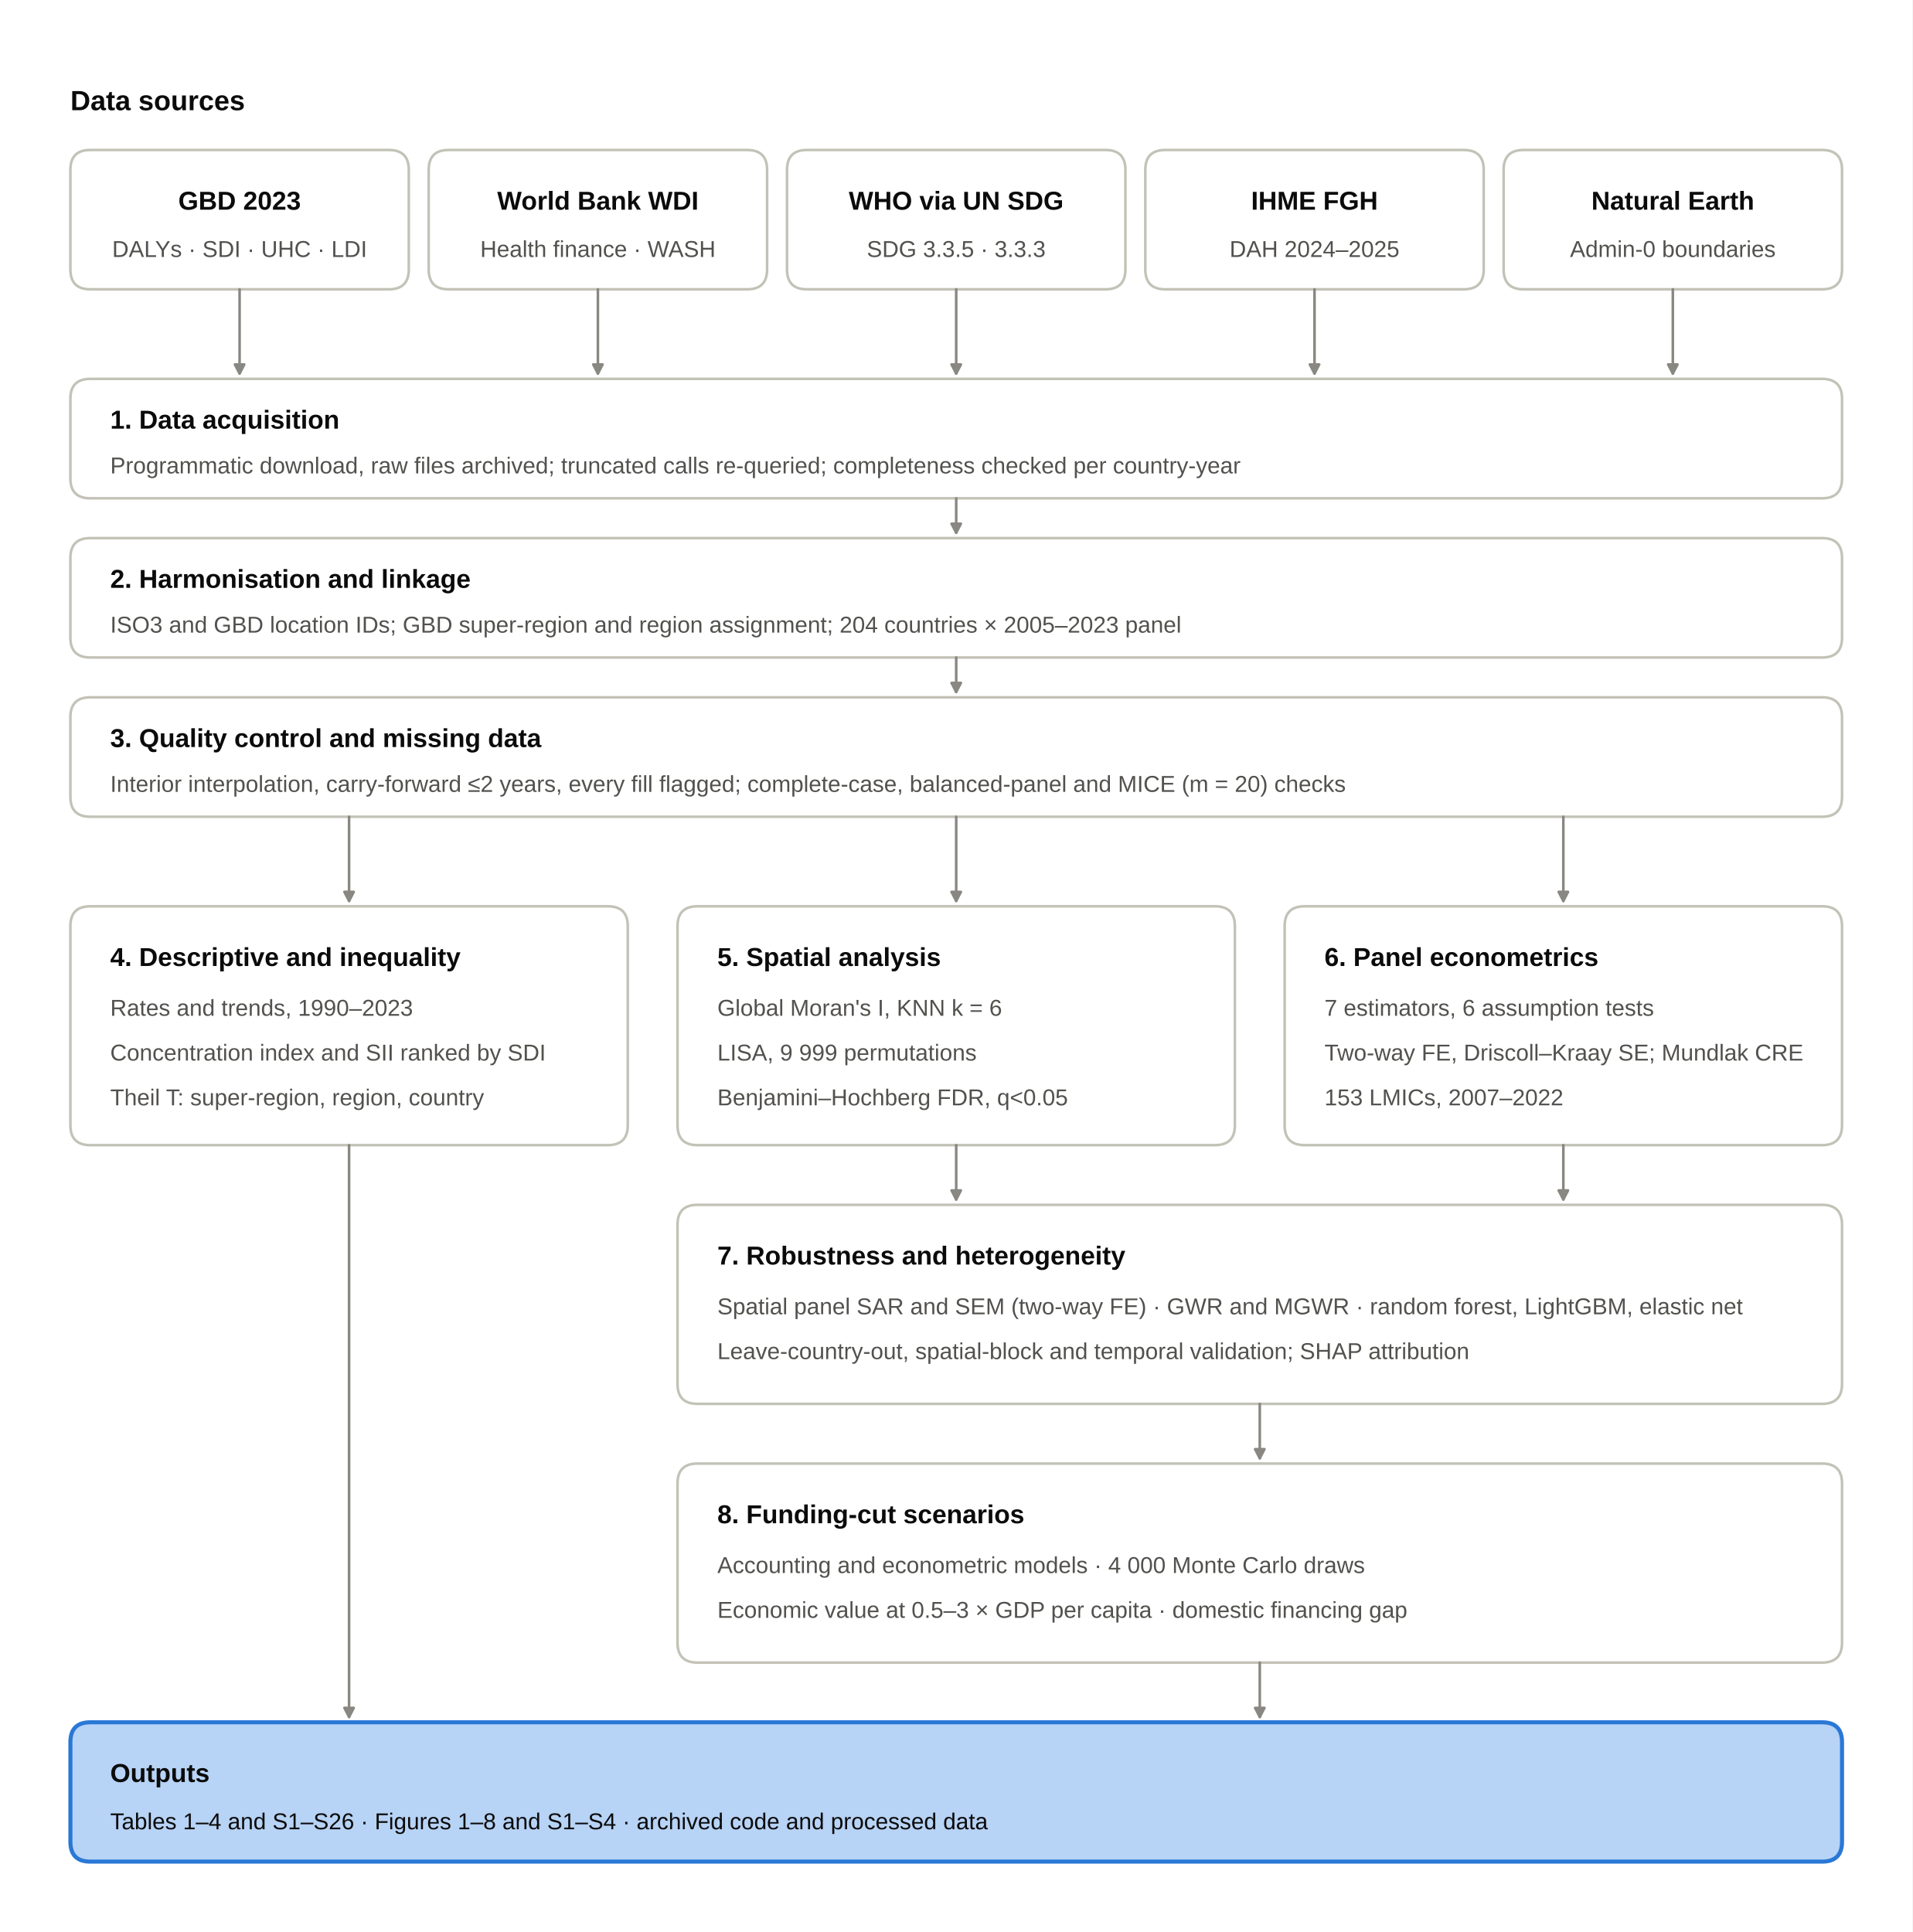
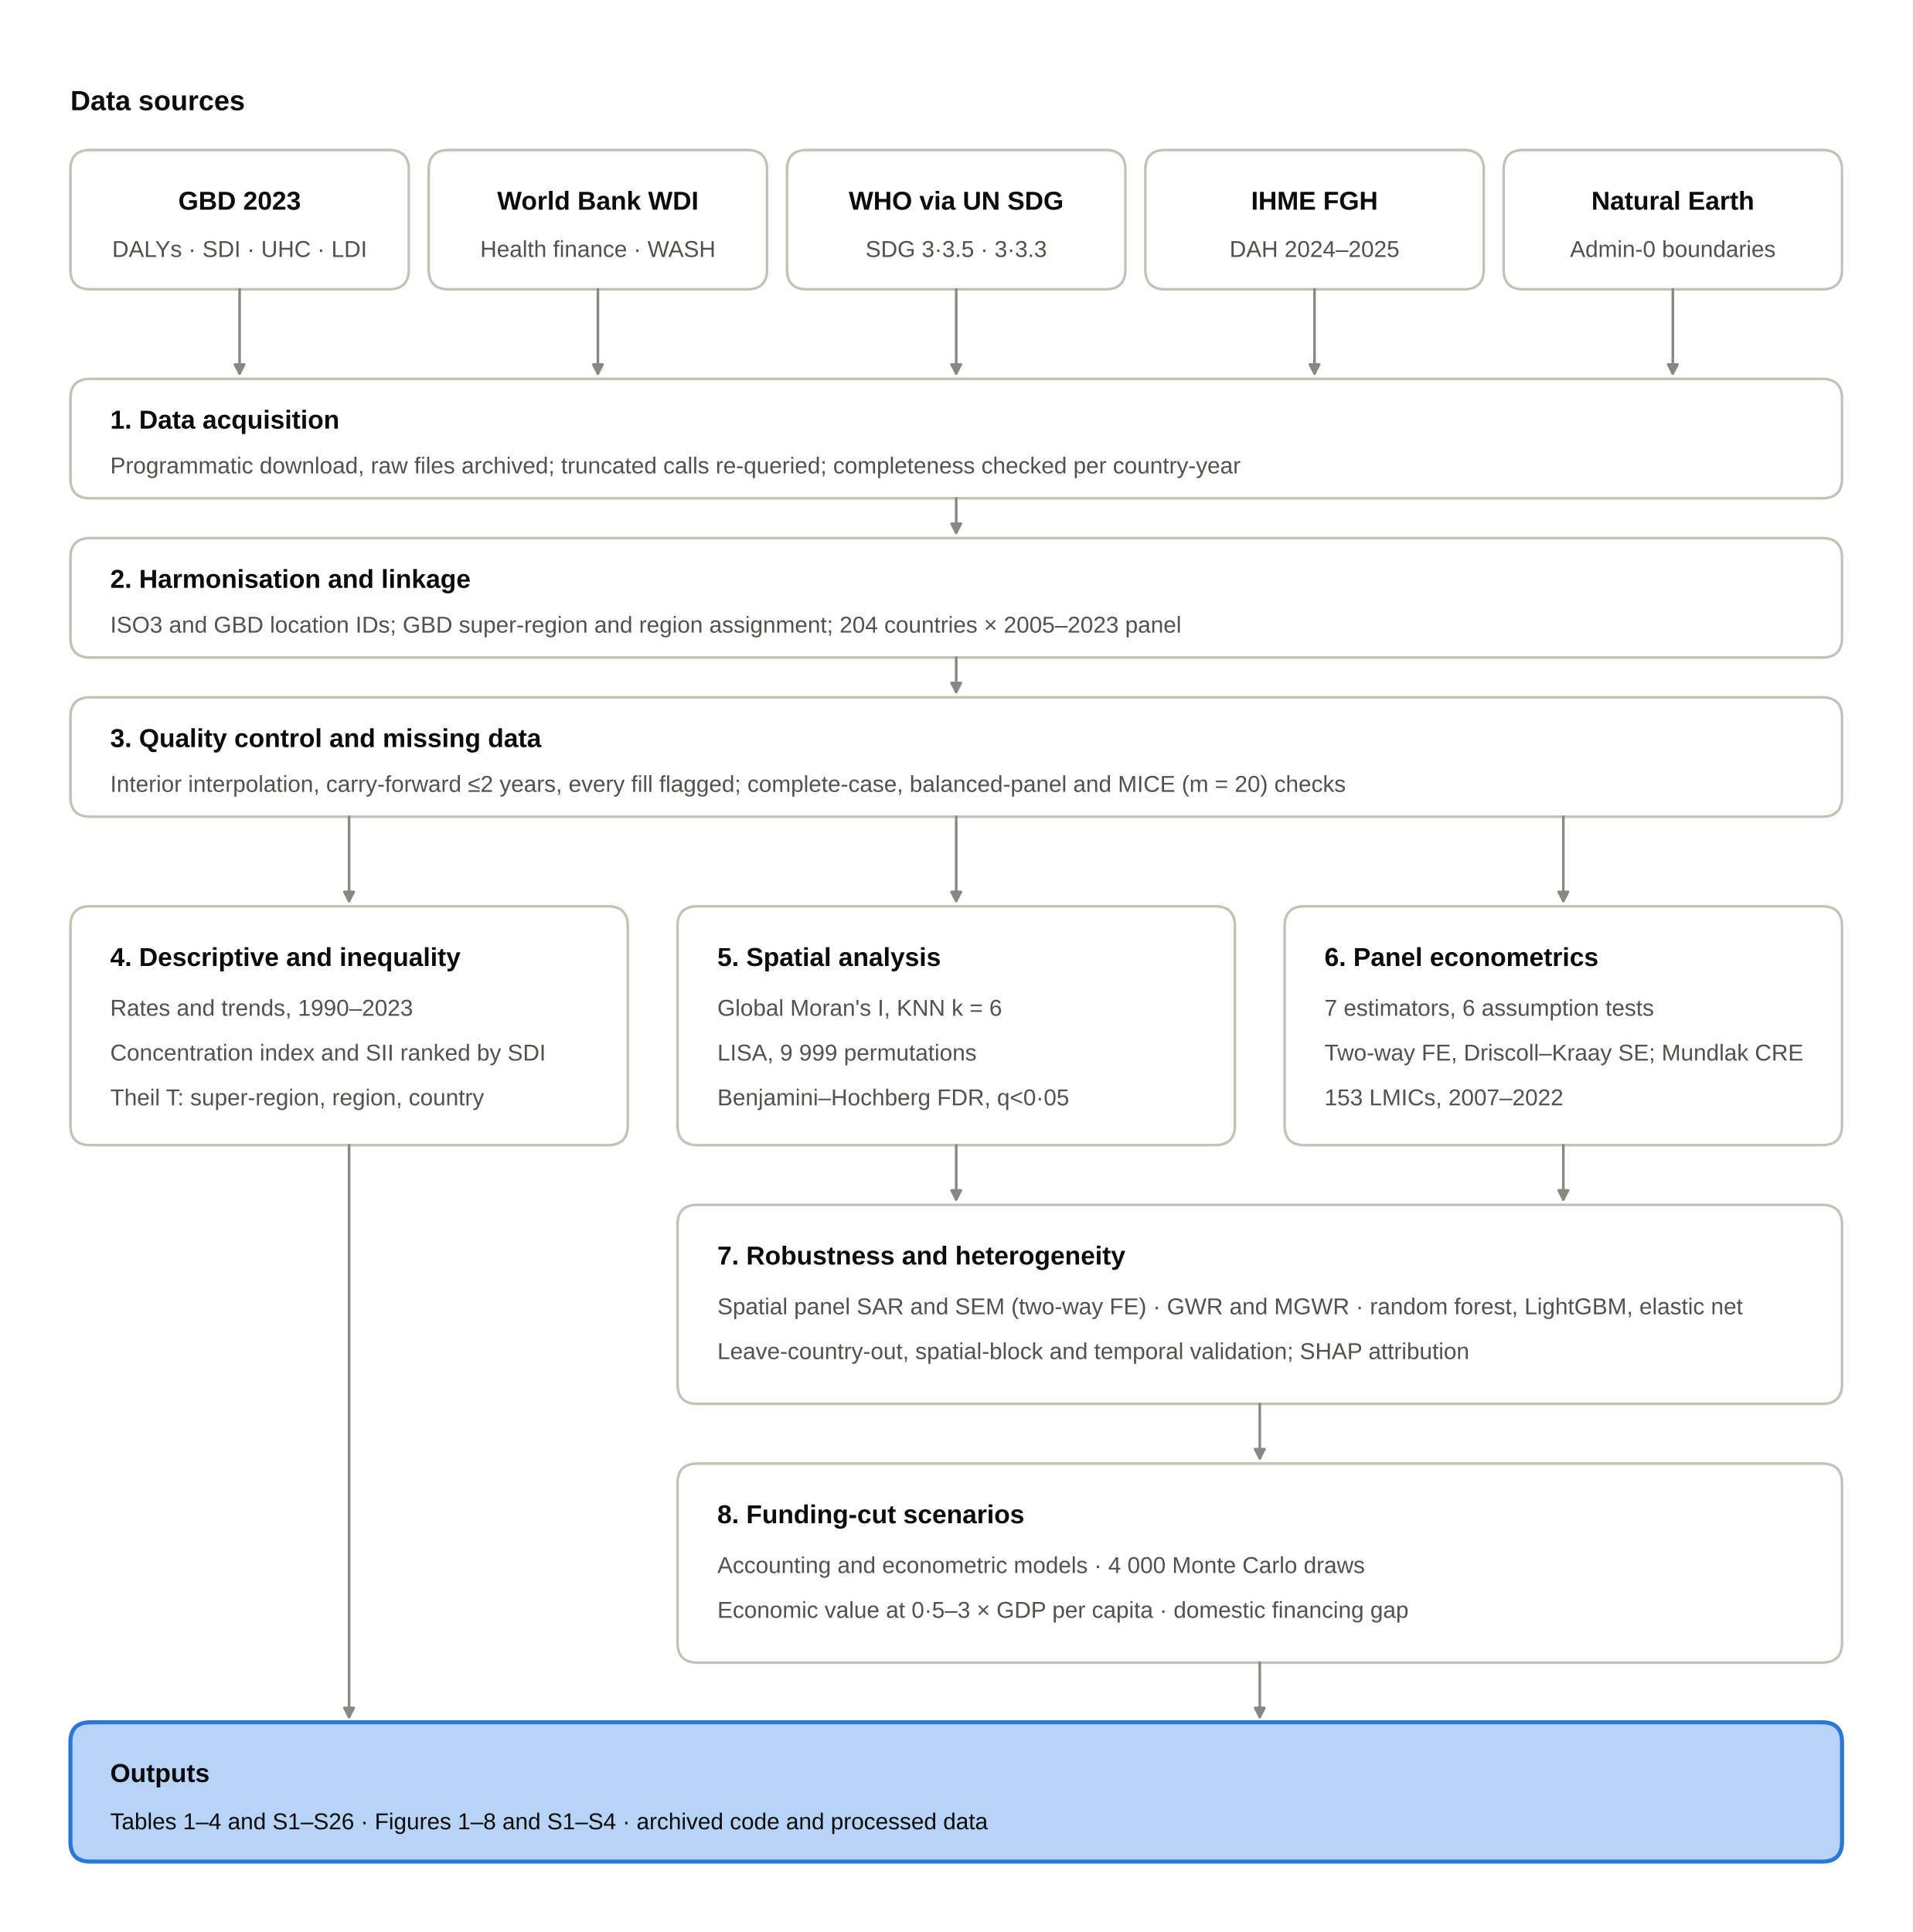
<svg xmlns="http://www.w3.org/2000/svg" width="515.996pt" height="521.367pt" viewBox="0 0 515.996 521.367" version="1.1">
  <defs>
    <style type="text/css">*{stroke-linejoin: round; stroke-linecap: butt}</style>
  </defs>
  <g id="figure_1">
    <g id="patch_1">
      <path d="M -0 521.367  L 515.996 521.367  L 515.996 0  L -0 0  z " style="fill: #ffffff" />
    </g>
    <g id="axes_1">
      <g id="patch_2">
-         <path d="M 24.364 40.476  L 104.927 40.476  Q 110.298 40.476 110.298 45.847  L 110.298 72.702  Q 110.298 78.073 104.927 78.073  L 24.364 78.073  Q 18.993 78.073 18.993 72.702  L 18.993 45.847  Q 18.993 40.476 24.364 40.476  z " clip-path="url(#pfb3dbb3d10)" style="fill: #ffffff; stroke: #c3c2b7; stroke-width: 0.7; stroke-linejoin: miter" />
+         <path d="M 24.364 40.476  L 104.927 40.476  Q 110.298 40.476 110.298 45.847  L 110.298 72.702  Q 110.298 78.073 104.927 78.073  L 24.364 78.073  Q 18.993 78.073 18.993 72.702  L 18.993 45.847  Q 18.993 40.476 24.364 40.476  z " clip-path="url(#pef0833cbef)" style="fill: #ffffff; stroke: #c3c2b7; stroke-width: 0.7; stroke-linejoin: miter" />
      </g>
      <g id="patch_3">
-         <path d="M 121.04 40.476  L 201.604 40.476  Q 206.974 40.476 206.974 45.847  L 206.974 72.702  Q 206.974 78.073 201.604 78.073  L 121.04 78.073  Q 115.669 78.073 115.669 72.702  L 115.669 45.847  Q 115.669 40.476 121.04 40.476  z " clip-path="url(#pfb3dbb3d10)" style="fill: #ffffff; stroke: #c3c2b7; stroke-width: 0.7; stroke-linejoin: miter" />
+         <path d="M 121.04 40.476  L 201.604 40.476  Q 206.974 40.476 206.974 45.847  L 206.974 72.702  Q 206.974 78.073 201.604 78.073  L 121.04 78.073  Q 115.669 78.073 115.669 72.702  L 115.669 45.847  Q 115.669 40.476 121.04 40.476  z " clip-path="url(#pef0833cbef)" style="fill: #ffffff; stroke: #c3c2b7; stroke-width: 0.7; stroke-linejoin: miter" />
      </g>
      <g id="patch_4">
-         <path d="M 217.716 40.476  L 298.28 40.476  Q 303.651 40.476 303.651 45.847  L 303.651 72.702  Q 303.651 78.073 298.28 78.073  L 217.716 78.073  Q 212.345 78.073 212.345 72.702  L 212.345 45.847  Q 212.345 40.476 217.716 40.476  z " clip-path="url(#pfb3dbb3d10)" style="fill: #ffffff; stroke: #c3c2b7; stroke-width: 0.7; stroke-linejoin: miter" />
+         <path d="M 217.716 40.476  L 298.28 40.476  Q 303.651 40.476 303.651 45.847  L 303.651 72.702  Q 303.651 78.073 298.28 78.073  L 217.716 78.073  Q 212.345 78.073 212.345 72.702  L 212.345 45.847  Q 212.345 40.476 217.716 40.476  z " clip-path="url(#pef0833cbef)" style="fill: #ffffff; stroke: #c3c2b7; stroke-width: 0.7; stroke-linejoin: miter" />
      </g>
      <g id="patch_5">
-         <path d="M 314.393 40.476  L 394.956 40.476  Q 400.327 40.476 400.327 45.847  L 400.327 72.702  Q 400.327 78.073 394.956 78.073  L 314.393 78.073  Q 309.022 78.073 309.022 72.702  L 309.022 45.847  Q 309.022 40.476 314.393 40.476  z " clip-path="url(#pfb3dbb3d10)" style="fill: #ffffff; stroke: #c3c2b7; stroke-width: 0.7; stroke-linejoin: miter" />
+         <path d="M 314.393 40.476  L 394.956 40.476  Q 400.327 40.476 400.327 45.847  L 400.327 72.702  Q 400.327 78.073 394.956 78.073  L 314.393 78.073  Q 309.022 78.073 309.022 72.702  L 309.022 45.847  Q 309.022 40.476 314.393 40.476  z " clip-path="url(#pef0833cbef)" style="fill: #ffffff; stroke: #c3c2b7; stroke-width: 0.7; stroke-linejoin: miter" />
      </g>
      <g id="patch_6">
-         <path d="M 411.069 40.476  L 491.633 40.476  Q 497.003 40.476 497.003 45.847  L 497.003 72.702  Q 497.003 78.073 491.633 78.073  L 411.069 78.073  Q 405.698 78.073 405.698 72.702  L 405.698 45.847  Q 405.698 40.476 411.069 40.476  z " clip-path="url(#pfb3dbb3d10)" style="fill: #ffffff; stroke: #c3c2b7; stroke-width: 0.7; stroke-linejoin: miter" />
+         <path d="M 411.069 40.476  L 491.633 40.476  Q 497.003 40.476 497.003 45.847  L 497.003 72.702  Q 497.003 78.073 491.633 78.073  L 411.069 78.073  Q 405.698 78.073 405.698 72.702  L 405.698 45.847  Q 405.698 40.476 411.069 40.476  z " clip-path="url(#pef0833cbef)" style="fill: #ffffff; stroke: #c3c2b7; stroke-width: 0.7; stroke-linejoin: miter" />
      </g>
      <g id="patch_7">
-         <path d="M 24.364 102.242  L 491.633 102.242  Q 497.003 102.242 497.003 107.613  L 497.003 129.096  Q 497.003 134.467 491.633 134.467  L 24.364 134.467  Q 18.993 134.467 18.993 129.096  L 18.993 107.613  Q 18.993 102.242 24.364 102.242  z " clip-path="url(#pfb3dbb3d10)" style="fill: #ffffff; stroke: #c3c2b7; stroke-width: 0.7; stroke-linejoin: miter" />
+         <path d="M 24.364 102.242  L 491.633 102.242  Q 497.003 102.242 497.003 107.613  L 497.003 129.096  Q 497.003 134.467 491.633 134.467  L 24.364 134.467  Q 18.993 134.467 18.993 129.096  L 18.993 107.613  Q 18.993 102.242 24.364 102.242  z " clip-path="url(#pef0833cbef)" style="fill: #ffffff; stroke: #c3c2b7; stroke-width: 0.7; stroke-linejoin: miter" />
      </g>
      <g id="patch_8">
-         <path d="M 24.364 145.209  L 491.633 145.209  Q 497.003 145.209 497.003 150.58  L 497.003 172.064  Q 497.003 177.434 491.633 177.434  L 24.364 177.434  Q 18.993 177.434 18.993 172.064  L 18.993 150.58  Q 18.993 145.209 24.364 145.209  z " clip-path="url(#pfb3dbb3d10)" style="fill: #ffffff; stroke: #c3c2b7; stroke-width: 0.7; stroke-linejoin: miter" />
+         <path d="M 24.364 145.209  L 491.633 145.209  Q 497.003 145.209 497.003 150.58  L 497.003 172.064  Q 497.003 177.434 491.633 177.434  L 24.364 177.434  Q 18.993 177.434 18.993 172.064  L 18.993 150.58  Q 18.993 145.209 24.364 145.209  z " clip-path="url(#pef0833cbef)" style="fill: #ffffff; stroke: #c3c2b7; stroke-width: 0.7; stroke-linejoin: miter" />
      </g>
      <g id="patch_9">
-         <path d="M 24.364 188.176  L 491.633 188.176  Q 497.003 188.176 497.003 193.547  L 497.003 215.031  Q 497.003 220.402 491.633 220.402  L 24.364 220.402  Q 18.993 220.402 18.993 215.031  L 18.993 193.547  Q 18.993 188.176 24.364 188.176  z " clip-path="url(#pfb3dbb3d10)" style="fill: #ffffff; stroke: #c3c2b7; stroke-width: 0.7; stroke-linejoin: miter" />
+         <path d="M 24.364 188.176  L 491.633 188.176  Q 497.003 188.176 497.003 193.547  L 497.003 215.031  Q 497.003 220.402 491.633 220.402  L 24.364 220.402  Q 18.993 220.402 18.993 215.031  L 18.993 193.547  Q 18.993 188.176 24.364 188.176  z " clip-path="url(#pef0833cbef)" style="fill: #ffffff; stroke: #c3c2b7; stroke-width: 0.7; stroke-linejoin: miter" />
      </g>
      <g id="patch_10">
-         <path d="M 24.364 244.571  L 164.007 244.571  Q 169.378 244.571 169.378 249.942  L 169.378 303.651  Q 169.378 309.022 164.007 309.022  L 24.364 309.022  Q 18.993 309.022 18.993 303.651  L 18.993 249.942  Q 18.993 244.571 24.364 244.571  z " clip-path="url(#pfb3dbb3d10)" style="fill: #ffffff; stroke: #c3c2b7; stroke-width: 0.7; stroke-linejoin: miter" />
+         <path d="M 24.364 244.571  L 164.007 244.571  Q 169.378 244.571 169.378 249.942  L 169.378 303.651  Q 169.378 309.022 164.007 309.022  L 24.364 309.022  Q 18.993 309.022 18.993 303.651  L 18.993 249.942  Q 18.993 244.571 24.364 244.571  z " clip-path="url(#pef0833cbef)" style="fill: #ffffff; stroke: #c3c2b7; stroke-width: 0.7; stroke-linejoin: miter" />
      </g>
      <g id="patch_11">
-         <path d="M 188.176 244.571  L 327.82 244.571  Q 333.191 244.571 333.191 249.942  L 333.191 303.651  Q 333.191 309.022 327.82 309.022  L 188.176 309.022  Q 182.805 309.022 182.805 303.651  L 182.805 249.942  Q 182.805 244.571 188.176 244.571  z " clip-path="url(#pfb3dbb3d10)" style="fill: #ffffff; stroke: #c3c2b7; stroke-width: 0.7; stroke-linejoin: miter" />
+         <path d="M 188.176 244.571  L 327.82 244.571  Q 333.191 244.571 333.191 249.942  L 333.191 303.651  Q 333.191 309.022 327.82 309.022  L 188.176 309.022  Q 182.805 309.022 182.805 303.651  L 182.805 249.942  Q 182.805 244.571 188.176 244.571  z " clip-path="url(#pef0833cbef)" style="fill: #ffffff; stroke: #c3c2b7; stroke-width: 0.7; stroke-linejoin: miter" />
      </g>
      <g id="patch_12">
-         <path d="M 351.989 244.571  L 491.633 244.571  Q 497.003 244.571 497.003 249.942  L 497.003 303.651  Q 497.003 309.022 491.633 309.022  L 351.989 309.022  Q 346.618 309.022 346.618 303.651  L 346.618 249.942  Q 346.618 244.571 351.989 244.571  z " clip-path="url(#pfb3dbb3d10)" style="fill: #ffffff; stroke: #c3c2b7; stroke-width: 0.7; stroke-linejoin: miter" />
+         <path d="M 351.989 244.571  L 491.633 244.571  Q 497.003 244.571 497.003 249.942  L 497.003 303.651  Q 497.003 309.022 491.633 309.022  L 351.989 309.022  Q 346.618 309.022 346.618 303.651  L 346.618 249.942  Q 346.618 244.571 351.989 244.571  z " clip-path="url(#pef0833cbef)" style="fill: #ffffff; stroke: #c3c2b7; stroke-width: 0.7; stroke-linejoin: miter" />
      </g>
      <g id="patch_13">
-         <path d="M 188.176 325.134  L 491.633 325.134  Q 497.003 325.134 497.003 330.505  L 497.003 373.473  Q 497.003 378.844 491.633 378.844  L 188.176 378.844  Q 182.805 378.844 182.805 373.473  L 182.805 330.505  Q 182.805 325.134 188.176 325.134  z " clip-path="url(#pfb3dbb3d10)" style="fill: #ffffff; stroke: #c3c2b7; stroke-width: 0.7; stroke-linejoin: miter" />
+         <path d="M 188.176 325.134  L 491.633 325.134  Q 497.003 325.134 497.003 330.505  L 497.003 373.473  Q 497.003 378.844 491.633 378.844  L 188.176 378.844  Q 182.805 378.844 182.805 373.473  L 182.805 330.505  Q 182.805 325.134 188.176 325.134  z " clip-path="url(#pef0833cbef)" style="fill: #ffffff; stroke: #c3c2b7; stroke-width: 0.7; stroke-linejoin: miter" />
      </g>
      <g id="patch_14">
-         <path d="M 188.176 394.956  L 491.633 394.956  Q 497.003 394.956 497.003 400.327  L 497.003 443.294  Q 497.003 448.665 491.633 448.665  L 188.176 448.665  Q 182.805 448.665 182.805 443.294  L 182.805 400.327  Q 182.805 394.956 188.176 394.956  z " clip-path="url(#pfb3dbb3d10)" style="fill: #ffffff; stroke: #c3c2b7; stroke-width: 0.7; stroke-linejoin: miter" />
+         <path d="M 188.176 394.956  L 491.633 394.956  Q 497.003 394.956 497.003 400.327  L 497.003 443.294  Q 497.003 448.665 491.633 448.665  L 188.176 448.665  Q 182.805 448.665 182.805 443.294  L 182.805 400.327  Q 182.805 394.956 188.176 394.956  z " clip-path="url(#pef0833cbef)" style="fill: #ffffff; stroke: #c3c2b7; stroke-width: 0.7; stroke-linejoin: miter" />
      </g>
      <g id="patch_15">
-         <path d="M 24.364 464.778  L 491.633 464.778  Q 497.003 464.778 497.003 470.149  L 497.003 497.003  Q 497.003 502.374 491.633 502.374  L 24.364 502.374  Q 18.993 502.374 18.993 497.003  L 18.993 470.149  Q 18.993 464.778 24.364 464.778  z " clip-path="url(#pfb3dbb3d10)" style="fill: #b7d3f6; stroke: #2a78d6; stroke-width: 1.1; stroke-linejoin: miter" />
+         <path d="M 24.364 464.778  L 491.633 464.778  Q 497.003 464.778 497.003 470.149  L 497.003 497.003  Q 497.003 502.374 491.633 502.374  L 24.364 502.374  Q 18.993 502.374 18.993 497.003  L 18.993 470.149  Q 18.993 464.778 24.364 464.778  z " clip-path="url(#pef0833cbef)" style="fill: #b7d3f6; stroke: #2a78d6; stroke-width: 1.1; stroke-linejoin: miter" />
      </g>
      <g id="text_1">
        <text style="font-weight: 700; font-size: 7px; font-family: 'Liberation Sans'; text-anchor: middle; fill: #0b0b0b" x="64.645" y="56.589" transform="rotate(-0 64.64544 56.58908)">GBD 2023</text>
      </g>
      <g id="text_2">
        <text style="font-size: 6.2px; font-family: 'Liberation Sans'; text-anchor: middle; fill: #52514e" x="64.645" y="69.345" transform="rotate(-0 64.64544 69.34498)">DALYs · SDI · UHC · LDI</text>
      </g>
      <g id="patch_16">
        <path d="M 64.645 78.073  Q 64.645 89.822 64.645 100.805  " style="fill: none; stroke: #898781; stroke-width: 0.7; stroke-linecap: round" />
        <path d="M 65.905 98.355  L 64.645 100.805  L 63.385 98.355  z " style="fill: #898781; stroke: #898781; stroke-width: 0.7; stroke-linecap: round" />
      </g>
      <g id="text_3">
        <text style="font-weight: 700; font-size: 7px; font-family: 'Liberation Sans'; text-anchor: middle; fill: #0b0b0b" x="161.322" y="56.589" transform="rotate(-0 161.3218 56.58908)">World Bank WDI</text>
      </g>
      <g id="text_4">
        <text style="font-size: 6.2px; font-family: 'Liberation Sans'; text-anchor: middle; fill: #52514e" x="161.322" y="69.345" transform="rotate(-0 161.3218 69.34498)">Health finance · WASH</text>
      </g>
      <g id="patch_17">
        <path d="M 161.322 78.073  Q 161.322 89.822 161.322 100.805  " style="fill: none; stroke: #898781; stroke-width: 0.7; stroke-linecap: round" />
        <path d="M 162.582 98.355  L 161.322 100.805  L 160.062 98.355  z " style="fill: #898781; stroke: #898781; stroke-width: 0.7; stroke-linecap: round" />
      </g>
      <g id="text_5">
        <text style="font-weight: 700; font-size: 7px; font-family: 'Liberation Sans'; text-anchor: middle; fill: #0b0b0b" x="257.998" y="56.589" transform="rotate(-0 257.9981 56.58908)">WHO via UN SDG</text>
      </g>
      <g id="text_6">
-         <text style="font-size: 6.2px; font-family: 'Liberation Sans'; text-anchor: middle; fill: #52514e" x="257.998" y="69.345" transform="rotate(-0 257.9981 69.34498)">SDG 3.3.5 · 3.3.3</text>
+         <text style="font-size: 6.2px; font-family: 'Liberation Sans'; text-anchor: middle; fill: #52514e" x="257.998" y="69.345" transform="rotate(-0 257.9981 69.34498)">SDG 3·3.5 · 3·3.3</text>
      </g>
      <g id="patch_18">
        <path d="M 257.998 78.073  Q 257.998 89.822 257.998 100.805  " style="fill: none; stroke: #898781; stroke-width: 0.7; stroke-linecap: round" />
        <path d="M 259.258 98.355  L 257.998 100.805  L 256.738 98.355  z " style="fill: #898781; stroke: #898781; stroke-width: 0.7; stroke-linecap: round" />
      </g>
      <g id="text_7">
        <text style="font-weight: 700; font-size: 7px; font-family: 'Liberation Sans'; text-anchor: middle; fill: #0b0b0b" x="354.674" y="56.589" transform="rotate(-0 354.6744 56.58908)">IHME FGH</text>
      </g>
      <g id="text_8">
        <text style="font-size: 6.2px; font-family: 'Liberation Sans'; text-anchor: middle; fill: #52514e" x="354.674" y="69.345" transform="rotate(-0 354.6744 69.34498)">DAH 2024–2025</text>
      </g>
      <g id="patch_19">
        <path d="M 354.674 78.073  Q 354.674 89.822 354.674 100.805  " style="fill: none; stroke: #898781; stroke-width: 0.7; stroke-linecap: round" />
        <path d="M 355.934 98.355  L 354.674 100.805  L 353.414 98.355  z " style="fill: #898781; stroke: #898781; stroke-width: 0.7; stroke-linecap: round" />
      </g>
      <g id="text_9">
        <text style="font-weight: 700; font-size: 7px; font-family: 'Liberation Sans'; text-anchor: middle; fill: #0b0b0b" x="451.351" y="56.589" transform="rotate(-0 451.3508 56.58908)">Natural Earth</text>
      </g>
      <g id="text_10">
        <text style="font-size: 6.2px; font-family: 'Liberation Sans'; text-anchor: middle; fill: #52514e" x="451.351" y="69.345" transform="rotate(-0 451.3508 69.34498)">Admin-0 boundaries</text>
      </g>
      <g id="patch_20">
        <path d="M 451.351 78.073  Q 451.351 89.822 451.351 100.805  " style="fill: none; stroke: #898781; stroke-width: 0.7; stroke-linecap: round" />
        <path d="M 452.611 98.355  L 451.351 100.805  L 450.091 98.355  z " style="fill: #898781; stroke: #898781; stroke-width: 0.7; stroke-linecap: round" />
      </g>
      <g id="text_11">
        <text style="font-weight: 700; font-size: 7.5px; font-family: 'Liberation Sans'; text-anchor: start; fill: #0b0b0b" x="18.993" y="29.735" transform="rotate(-0 18.99272 29.73454)">Data sources</text>
      </g>
      <g id="text_12">
        <text style="font-weight: 700; font-size: 7px; font-family: 'Liberation Sans'; text-anchor: start; fill: #0b0b0b" x="29.735" y="115.669" transform="rotate(-0 29.73454 115.6691)">1. Data acquisition</text>
      </g>
      <g id="text_13">
        <text style="font-size: 6.2px; font-family: 'Liberation Sans'; text-anchor: start; fill: #52514e" x="29.735" y="127.754" transform="rotate(-0 29.73454 127.7536)">Programmatic download, raw files archived; truncated calls re-queried; completeness checked per country-year</text>
      </g>
      <g id="text_14">
        <text style="font-weight: 700; font-size: 7px; font-family: 'Liberation Sans'; text-anchor: start; fill: #0b0b0b" x="29.735" y="158.636" transform="rotate(-0 29.73454 158.6363)">2. Harmonisation and linkage</text>
      </g>
      <g id="text_15">
        <text style="font-size: 6.2px; font-family: 'Liberation Sans'; text-anchor: start; fill: #52514e" x="29.735" y="170.721" transform="rotate(-0 29.73454 170.7209)">ISO3 and GBD location IDs; GBD super-region and region assignment; 204 countries × 2005–2023 panel</text>
      </g>
      <g id="text_16">
        <text style="font-weight: 700; font-size: 7px; font-family: 'Liberation Sans'; text-anchor: start; fill: #0b0b0b" x="29.735" y="201.604" transform="rotate(-0 29.73454 201.6036)">3. Quality control and missing data</text>
      </g>
      <g id="text_17">
        <text style="font-size: 6.2px; font-family: 'Liberation Sans'; text-anchor: start; fill: #52514e" x="29.735" y="213.688" transform="rotate(-0 29.73454 213.6881)">Interior interpolation, carry-forward ≤2 years, every fill flagged; complete-case, balanced-panel and MICE (m = 20) checks</text>
      </g>
      <g id="patch_21">
        <path d="M 257.998 134.467  Q 257.998 139.502 257.998 143.772  " style="fill: none; stroke: #898781; stroke-width: 0.7; stroke-linecap: round" />
        <path d="M 259.258 141.322  L 257.998 143.772  L 256.738 141.322  z " style="fill: #898781; stroke: #898781; stroke-width: 0.7; stroke-linecap: round" />
      </g>
      <g id="patch_22">
        <path d="M 257.998 177.434  Q 257.998 182.47 257.998 186.74  " style="fill: none; stroke: #898781; stroke-width: 0.7; stroke-linecap: round" />
        <path d="M 259.258 184.29  L 257.998 186.74  L 256.738 184.29  z " style="fill: #898781; stroke: #898781; stroke-width: 0.7; stroke-linecap: round" />
      </g>
      <g id="text_18">
        <text style="font-weight: 700; font-size: 7px; font-family: 'Liberation Sans'; text-anchor: start; fill: #0b0b0b" x="29.735" y="260.684" transform="rotate(-0 29.73454 260.6836)">4. Descriptive and inequality</text>
      </g>
      <g id="text_19">
        <text style="font-size: 6.2px; font-family: 'Liberation Sans'; text-anchor: start; fill: #52514e" x="29.735" y="274.111" transform="rotate(-0 29.73454 274.1108)">Rates and trends, 1990–2023</text>
      </g>
      <g id="text_20">
        <text style="font-size: 6.2px; font-family: 'Liberation Sans'; text-anchor: start; fill: #52514e" x="29.735" y="286.195" transform="rotate(-0 29.73454 286.1954)">Concentration index and SII ranked by SDI</text>
      </g>
      <g id="text_21">
        <text style="font-size: 6.2px; font-family: 'Liberation Sans'; text-anchor: start; fill: #52514e" x="29.735" y="298.28" transform="rotate(-0 29.73454 298.2799)">Theil T: super-region, region, country</text>
      </g>
      <g id="patch_23">
        <path d="M 94.185 220.402  Q 94.185 232.151 94.185 243.134  " style="fill: none; stroke: #898781; stroke-width: 0.7; stroke-linecap: round" />
        <path d="M 95.445 240.684  L 94.185 243.134  L 92.925 240.684  z " style="fill: #898781; stroke: #898781; stroke-width: 0.7; stroke-linecap: round" />
      </g>
      <g id="text_22">
        <text style="font-weight: 700; font-size: 7px; font-family: 'Liberation Sans'; text-anchor: start; fill: #0b0b0b" x="193.547" y="260.684" transform="rotate(-0 193.5472 260.6836)">5. Spatial analysis</text>
      </g>
      <g id="text_23">
        <text style="font-size: 6.2px; font-family: 'Liberation Sans'; text-anchor: start; fill: #52514e" x="193.547" y="274.111" transform="rotate(-0 193.5472 274.1108)">Global Moran's I, KNN k = 6</text>
      </g>
      <g id="text_24">
        <text style="font-size: 6.2px; font-family: 'Liberation Sans'; text-anchor: start; fill: #52514e" x="193.547" y="286.195" transform="rotate(-0 193.5472 286.1954)">LISA, 9 999 permutations</text>
      </g>
      <g id="text_25">
-         <text style="font-size: 6.2px; font-family: 'Liberation Sans'; text-anchor: start; fill: #52514e" x="193.547" y="298.28" transform="rotate(-0 193.5472 298.2799)">Benjamini–Hochberg FDR, q&lt;0.05</text>
+         <text style="font-size: 6.2px; font-family: 'Liberation Sans'; text-anchor: start; fill: #52514e" x="193.547" y="298.28" transform="rotate(-0 193.5472 298.2799)">Benjamini–Hochberg FDR, q&lt;0·05</text>
      </g>
      <g id="patch_24">
        <path d="M 257.998 220.402  Q 257.998 232.151 257.998 243.134  " style="fill: none; stroke: #898781; stroke-width: 0.7; stroke-linecap: round" />
        <path d="M 259.258 240.684  L 257.998 243.134  L 256.738 240.684  z " style="fill: #898781; stroke: #898781; stroke-width: 0.7; stroke-linecap: round" />
      </g>
      <g id="text_26">
        <text style="font-weight: 700; font-size: 7px; font-family: 'Liberation Sans'; text-anchor: start; fill: #0b0b0b" x="357.36" y="260.684" transform="rotate(-0 357.3599 260.6836)">6. Panel econometrics</text>
      </g>
      <g id="text_27">
        <text style="font-size: 6.2px; font-family: 'Liberation Sans'; text-anchor: start; fill: #52514e" x="357.36" y="274.111" transform="rotate(-0 357.3599 274.1108)">7 estimators, 6 assumption tests</text>
      </g>
      <g id="text_28">
        <text style="font-size: 6.2px; font-family: 'Liberation Sans'; text-anchor: start; fill: #52514e" x="357.36" y="286.195" transform="rotate(-0 357.3599 286.1954)">Two-way FE, Driscoll–Kraay SE; Mundlak CRE</text>
      </g>
      <g id="text_29">
        <text style="font-size: 6.2px; font-family: 'Liberation Sans'; text-anchor: start; fill: #52514e" x="357.36" y="298.28" transform="rotate(-0 357.3599 298.2799)">153 LMICs, 2007–2022</text>
      </g>
      <g id="patch_25">
        <path d="M 421.811 220.402  Q 421.811 232.151 421.811 243.134  " style="fill: none; stroke: #898781; stroke-width: 0.7; stroke-linecap: round" />
        <path d="M 423.071 240.684  L 421.811 243.134  L 420.551 240.684  z " style="fill: #898781; stroke: #898781; stroke-width: 0.7; stroke-linecap: round" />
      </g>
      <g id="text_30">
        <text style="font-weight: 700; font-size: 7px; font-family: 'Liberation Sans'; text-anchor: start; fill: #0b0b0b" x="193.547" y="341.247" transform="rotate(-0 193.5472 341.2472)">7. Robustness and heterogeneity</text>
      </g>
      <g id="text_31">
        <text style="font-size: 6.2px; font-family: 'Liberation Sans'; text-anchor: start; fill: #52514e" x="193.547" y="354.674" transform="rotate(-0 193.5472 354.6744)">Spatial panel SAR and SEM (two-way FE) · GWR and MGWR · random forest, LightGBM, elastic net</text>
      </g>
      <g id="text_32">
        <text style="font-size: 6.2px; font-family: 'Liberation Sans'; text-anchor: start; fill: #52514e" x="193.547" y="366.759" transform="rotate(-0 193.5472 366.759)">Leave-country-out, spatial-block and temporal validation; SHAP attribution</text>
      </g>
      <g id="text_33">
        <text style="font-weight: 700; font-size: 7px; font-family: 'Liberation Sans'; text-anchor: start; fill: #0b0b0b" x="193.547" y="411.069" transform="rotate(-0 193.5472 411.069)">8. Funding-cut scenarios</text>
      </g>
      <g id="text_34">
        <text style="font-size: 6.2px; font-family: 'Liberation Sans'; text-anchor: start; fill: #52514e" x="193.547" y="424.496" transform="rotate(-0 193.5472 424.4962)">Accounting and econometric models · 4 000 Monte Carlo draws</text>
      </g>
      <g id="text_35">
-         <text style="font-size: 6.2px; font-family: 'Liberation Sans'; text-anchor: start; fill: #52514e" x="193.547" y="436.581" transform="rotate(-0 193.5472 436.5808)">Economic value at 0.5–3 × GDP per capita · domestic financing gap</text>
+         <text style="font-size: 6.2px; font-family: 'Liberation Sans'; text-anchor: start; fill: #52514e" x="193.547" y="436.581" transform="rotate(-0 193.5472 436.5808)">Economic value at 0·5–3 × GDP per capita · domestic financing gap</text>
      </g>
      <g id="patch_26">
        <path d="M 257.998 309.022  Q 257.998 316.742 257.998 323.698  " style="fill: none; stroke: #898781; stroke-width: 0.7; stroke-linecap: round" />
        <path d="M 259.258 321.248  L 257.998 323.698  L 256.738 321.248  z " style="fill: #898781; stroke: #898781; stroke-width: 0.7; stroke-linecap: round" />
      </g>
      <g id="patch_27">
        <path d="M 421.811 309.022  Q 421.811 316.742 421.811 323.698  " style="fill: none; stroke: #898781; stroke-width: 0.7; stroke-linecap: round" />
        <path d="M 423.071 321.248  L 421.811 323.698  L 420.551 321.248  z " style="fill: #898781; stroke: #898781; stroke-width: 0.7; stroke-linecap: round" />
      </g>
      <g id="patch_28">
        <path d="M 339.904 378.844  Q 339.904 386.564 339.904 393.52  " style="fill: none; stroke: #898781; stroke-width: 0.7; stroke-linecap: round" />
        <path d="M 341.164 391.07  L 339.904 393.52  L 338.644 391.07  z " style="fill: #898781; stroke: #898781; stroke-width: 0.7; stroke-linecap: round" />
      </g>
      <g id="text_36">
        <text style="font-weight: 700; font-size: 7px; font-family: 'Liberation Sans'; text-anchor: start; fill: #0b0b0b" x="29.735" y="480.891" transform="rotate(-0 29.73454 480.8908)">Outputs</text>
      </g>
      <g id="text_37">
        <text style="font-size: 6.2px; font-family: 'Liberation Sans'; text-anchor: start; fill: #0b0b0b" x="29.735" y="493.647" transform="rotate(-0 29.73454 493.6467)">Tables 1–4 and S1–S26 · Figures 1–8 and S1–S4 · archived code and processed data</text>
      </g>
      <g id="patch_29">
        <path d="M 94.185 309.022  Q 94.185 386.564 94.185 463.341  " style="fill: none; stroke: #898781; stroke-width: 0.7; stroke-linecap: round" />
        <path d="M 95.445 460.891  L 94.185 463.341  L 92.925 460.891  z " style="fill: #898781; stroke: #898781; stroke-width: 0.7; stroke-linecap: round" />
      </g>
      <g id="patch_30">
        <path d="M 339.904 448.665  Q 339.904 456.386 339.904 463.341  " style="fill: none; stroke: #898781; stroke-width: 0.7; stroke-linecap: round" />
        <path d="M 341.164 460.891  L 339.904 463.341  L 338.644 460.891  z " style="fill: #898781; stroke: #898781; stroke-width: 0.7; stroke-linecap: round" />
      </g>
    </g>
  </g>
  <defs>
-     <clipPath id="pfb3dbb3d10">
+     <clipPath id="pef0833cbef">
      <rect x="2.88" y="2.88" width="510.236" height="515.607" />
    </clipPath>
  </defs>
</svg>
